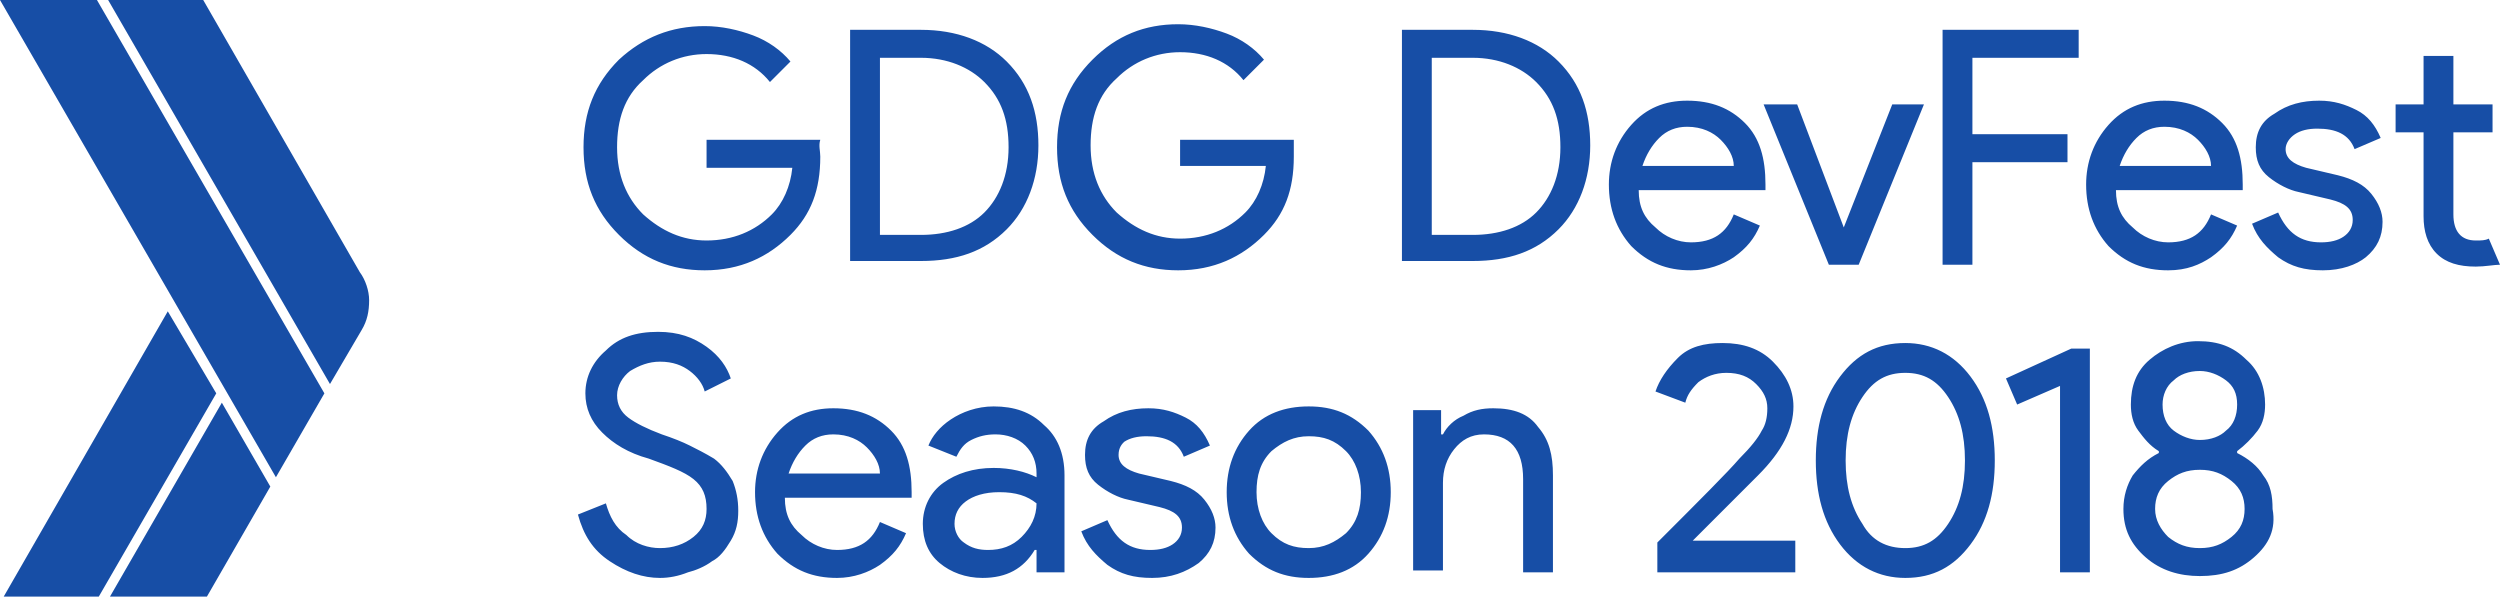
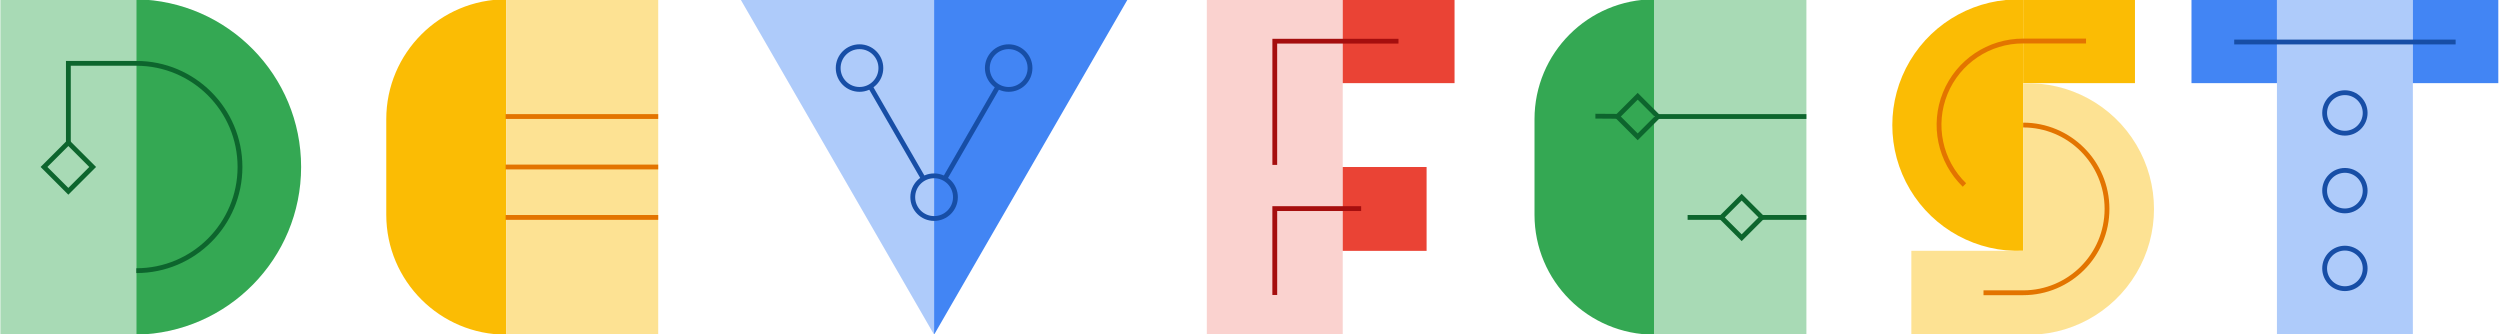
- <svg xmlns="http://www.w3.org/2000/svg" id="Layer_4" width="134.1" height="32">
-   <style>.st0{fill:#174EA6}</style>
-   <g id="XMLID_261_">
-     <path id="XMLID_259_" d="M5.2 0H0l14.8 25.6 2.6-4.5z" class="st0" />
-     <path id="XMLID_258_" d="M19.3 14.6L10.9 0H5.8l11.9 20.6 1.7-2.9c.3-.5.4-1 .4-1.6 0-.5-.2-1.1-.5-1.5z" class="st0" />
-     <path id="XMLID_257_" d="M9 16.7L.2 32h5.1l6.3-10.9z" class="st0" />
-     <path id="XMLID_256_" d="M11.9 21.6L5.9 32h5.2l3.4-5.9z" class="st0" />
-   </g>
-   <g id="XMLID_1_">
-     <path d="M44 8.4c0 1.8-.5 3.1-1.6 4.2-1.2 1.2-2.7 1.9-4.6 1.9-1.8 0-3.3-.6-4.6-1.9-1.3-1.3-1.9-2.8-1.9-4.7s.6-3.4 1.9-4.7C34.5 2 36 1.4 37.8 1.4c.9 0 1.8.2 2.6.5s1.5.8 2 1.4l-1.1 1.1c-.8-1-2-1.5-3.4-1.5-1.3 0-2.5.5-3.4 1.4-1 .9-1.4 2.1-1.4 3.6s.5 2.7 1.4 3.6c1 .9 2.1 1.4 3.4 1.4 1.4 0 2.6-.5 3.5-1.4.6-.6 1-1.5 1.1-2.5h-4.6V7.5H44c-.1.3 0 .6 0 .9zM45.6 14.2V1.6h3.8c1.9 0 3.5.6 4.6 1.7 1.2 1.2 1.7 2.7 1.7 4.5s-.6 3.4-1.7 4.5c-1.2 1.2-2.7 1.7-4.6 1.7h-3.8zm1.6-1.6h2.2c1.4 0 2.6-.4 3.4-1.2.8-.8 1.3-2 1.3-3.5s-.4-2.6-1.3-3.5c-.8-.8-2-1.3-3.4-1.3h-2.2v9.5zM69.4 8.4c0 1.8-.5 3.1-1.6 4.2-1.2 1.2-2.7 1.9-4.6 1.9-1.8 0-3.3-.6-4.6-1.9-1.3-1.3-1.9-2.8-1.9-4.7s.6-3.4 1.9-4.7c1.3-1.3 2.8-1.9 4.6-1.9.9 0 1.8.2 2.6.5s1.5.8 2 1.4l-1.1 1.1c-.8-1-2-1.5-3.4-1.5-1.3 0-2.5.5-3.4 1.4-1 .9-1.4 2.1-1.4 3.6s.5 2.7 1.4 3.6c1 .9 2.1 1.4 3.4 1.4 1.4 0 2.6-.5 3.5-1.4.6-.6 1-1.5 1.1-2.5h-4.6V7.5h6.1v.9zM75.2 14.2V1.6H79c1.9 0 3.5.6 4.6 1.7 1.2 1.2 1.7 2.7 1.7 4.5s-.6 3.4-1.7 4.5C82.4 13.5 80.9 14 79 14h-3.8zm1.6-1.6H79c1.4 0 2.6-.4 3.4-1.2.8-.8 1.3-2 1.3-3.5s-.4-2.6-1.3-3.5c-.8-.8-2-1.3-3.4-1.3h-2.2v9.5zM90.7 14.5c-1.3 0-2.3-.4-3.2-1.3-.8-.9-1.2-2-1.2-3.3 0-1.2.4-2.3 1.2-3.2.8-.9 1.8-1.3 3-1.3 1.3 0 2.3.4 3.1 1.2.8.8 1.1 1.9 1.1 3.3v.3h-6.8c0 .9.3 1.5.9 2 .5.5 1.2.8 1.9.8 1.2 0 1.9-.5 2.3-1.5l1.4.6c-.3.7-.7 1.2-1.4 1.7-.6.4-1.4.7-2.3.7zM93 8.9c0-.5-.3-1-.7-1.4-.4-.4-1-.7-1.8-.7-.6 0-1.1.2-1.5.6-.4.4-.7.9-.9 1.5H93zM98.1 14.2l-3.5-8.6h1.8l2.5 6.6 2.6-6.6h1.7l-3.5 8.6h-1.6zM105.8 14.2h-1.6V1.6h7.3v1.5h-5.7v4.1h5.1v1.5h-5.1v5.5zM116.3 14.5c-1.3 0-2.3-.4-3.2-1.3-.8-.9-1.2-2-1.2-3.3 0-1.2.4-2.3 1.2-3.2.8-.9 1.8-1.3 3-1.3 1.3 0 2.3.4 3.1 1.2.8.8 1.1 1.9 1.1 3.3v.3h-6.8c0 .9.3 1.5.9 2 .5.5 1.2.8 1.9.8 1.2 0 1.9-.5 2.3-1.5l1.4.6c-.3.7-.7 1.2-1.4 1.7-.6.4-1.3.7-2.3.7zm2.3-5.6c0-.5-.3-1-.7-1.4-.4-.4-1-.7-1.8-.7-.6 0-1.1.2-1.5.6-.4.4-.7.9-.9 1.5h4.9zM124.6 14.5c-1 0-1.7-.2-2.4-.7-.6-.5-1.1-1-1.4-1.8l1.4-.6c.5 1.1 1.2 1.6 2.3 1.6.5 0 .9-.1 1.2-.3.3-.2.5-.5.5-.9 0-.6-.4-.9-1.2-1.1l-1.7-.4c-.5-.1-1.1-.4-1.6-.8s-.7-.9-.7-1.6c0-.8.3-1.4 1-1.8.7-.5 1.5-.7 2.4-.7.8 0 1.4.2 2 .5.6.3 1 .8 1.3 1.5l-1.4.6c-.3-.8-1-1.1-2-1.1-.5 0-.9.1-1.2.3-.3.2-.5.5-.5.8 0 .5.4.8 1.1 1l1.7.4c.8.2 1.4.5 1.8 1 .4.5.6 1 .6 1.5 0 .8-.3 1.4-.9 1.9-.5.4-1.3.7-2.3.7zM132.8 14.3c-.9 0-1.6-.2-2.1-.7-.5-.5-.7-1.2-.7-2V7.1h-1.5V5.6h1.5V3h1.6v2.6h2.1v1.5h-2.1v4.4c0 .9.4 1.4 1.2 1.4.3 0 .5 0 .7-.1l.6 1.4c-.3 0-.8.1-1.3.1zM35.4 31c-.9 0-1.8-.3-2.7-.9-.9-.6-1.4-1.4-1.7-2.5l1.5-.6c.2.7.5 1.3 1.1 1.7.5.5 1.2.7 1.8.7.7 0 1.3-.2 1.8-.6.5-.4.7-.9.7-1.5 0-.7-.2-1.2-.7-1.6-.5-.4-1.3-.7-2.4-1.1-1.1-.3-1.9-.8-2.5-1.4-.6-.6-.9-1.3-.9-2.1 0-.9.4-1.7 1.1-2.3.7-.7 1.6-1 2.8-1 1.1 0 1.9.3 2.6.8.7.5 1.1 1.1 1.3 1.7l-1.4.7c-.1-.4-.4-.8-.8-1.1-.4-.3-.9-.5-1.6-.5-.6 0-1.1.2-1.6.5-.4.3-.7.8-.7 1.3s.2.9.6 1.2c.4.3 1 .6 1.8.9.6.2 1.1.4 1.5.6.4.2.8.4 1.3.7.4.3.7.7 1 1.2.2.5.3 1 .3 1.6 0 .6-.1 1.1-.4 1.6-.3.5-.6.9-1 1.1-.4.3-.9.5-1.3.6-.5.2-1 .3-1.5.3zM44.9 31c-1.3 0-2.3-.4-3.2-1.3-.8-.9-1.2-2-1.2-3.3 0-1.2.4-2.3 1.2-3.2.8-.9 1.8-1.3 3-1.3 1.3 0 2.3.4 3.1 1.2.8.8 1.1 1.9 1.1 3.3v.3h-6.8c0 .9.3 1.5.9 2 .5.5 1.2.8 1.9.8 1.2 0 1.9-.5 2.3-1.5l1.4.6c-.3.7-.7 1.2-1.4 1.7-.6.4-1.4.7-2.3.7zm2.3-5.6c0-.5-.3-1-.7-1.4-.4-.4-1-.7-1.8-.7-.6 0-1.1.2-1.5.6-.4.4-.7.9-.9 1.5h4.9zM52.7 31c-.9 0-1.7-.3-2.3-.8-.6-.5-.9-1.2-.9-2.1 0-.9.4-1.7 1.1-2.2.7-.5 1.6-.8 2.7-.8.9 0 1.7.2 2.3.5v-.2c0-.6-.2-1.1-.6-1.5-.4-.4-1-.6-1.6-.6-.5 0-.9.1-1.3.3-.4.2-.6.5-.8.9l-1.5-.6c.2-.5.6-1 1.2-1.4.6-.4 1.4-.7 2.3-.7 1.1 0 2 .3 2.7 1 .7.6 1.1 1.5 1.1 2.7v5.2h-1.5v-1.2h-.1c-.6 1-1.5 1.5-2.8 1.5zm.3-1.5c.7 0 1.3-.2 1.8-.7.5-.5.8-1.1.8-1.8-.5-.4-1.1-.6-2-.6-.8 0-1.4.2-1.8.5-.4.3-.6.7-.6 1.2 0 .4.2.8.5 1 .4.3.8.4 1.3.4zM61.8 31c-1 0-1.7-.2-2.4-.7-.6-.5-1.1-1-1.4-1.8l1.4-.6c.5 1.1 1.2 1.6 2.3 1.6.5 0 .9-.1 1.2-.3.3-.2.5-.5.5-.9 0-.6-.4-.9-1.2-1.1l-1.7-.4c-.5-.1-1.1-.4-1.6-.8s-.7-.9-.7-1.6c0-.8.3-1.4 1-1.8.7-.5 1.5-.7 2.4-.7.8 0 1.4.2 2 .5.6.3 1 .8 1.3 1.5l-1.4.6c-.3-.8-1-1.1-2-1.1-.5 0-.9.1-1.2.3-.1.1-.3.3-.3.7 0 .5.4.8 1.1 1l1.7.4c.8.2 1.4.5 1.8 1 .4.5.6 1 .6 1.5 0 .8-.3 1.4-.9 1.9-.7.5-1.5.8-2.5.8zM67 23.1c.8-.9 1.9-1.3 3.2-1.3 1.3 0 2.3.4 3.2 1.3.8.9 1.2 2 1.2 3.3 0 1.3-.4 2.4-1.2 3.3-.8.9-1.9 1.3-3.2 1.3-1.3 0-2.3-.4-3.2-1.3-.8-.9-1.2-2-1.2-3.3 0-1.3.4-2.4 1.2-3.3zm1.2 5.5c.6.6 1.2.8 2 .8s1.4-.3 2-.8c.6-.6.8-1.3.8-2.2 0-.9-.3-1.7-.8-2.2-.6-.6-1.2-.8-2-.8s-1.4.3-2 .8c-.6.6-.8 1.3-.8 2.2 0 .9.3 1.7.8 2.2zM77.3 22.1v1.2h.1c.2-.4.6-.8 1.1-1 .5-.3 1-.4 1.6-.4 1.1 0 1.9.3 2.4 1 .6.7.8 1.5.8 2.6v5.2h-1.6v-5c0-1.6-.7-2.4-2.1-2.4-.7 0-1.2.3-1.6.8-.4.5-.6 1.1-.6 1.8v4.7h-1.6V22h1.5zM96.5 30.7h-7.6v-1.6c2.3-2.3 3.8-3.8 4.4-4.5.6-.6 1-1.1 1.2-1.5.2-.3.3-.7.3-1.2s-.2-.9-.6-1.3c-.4-.4-.9-.6-1.6-.6-.6 0-1.1.2-1.5.5-.4.4-.6.7-.7 1.1l-1.6-.6c.2-.6.6-1.2 1.2-1.8.6-.6 1.4-.8 2.4-.8 1.1 0 2 .3 2.7 1 .7.7 1.1 1.5 1.1 2.4 0 1.2-.6 2.4-1.9 3.7L90.8 29h5.5v1.7zM105.7 29.2c-.9 1.2-2 1.8-3.5 1.8-1.4 0-2.6-.6-3.5-1.8-.9-1.2-1.3-2.7-1.3-4.5 0-1.8.4-3.3 1.3-4.5.9-1.2 2-1.8 3.5-1.8 1.4 0 2.6.6 3.5 1.8.9 1.2 1.3 2.7 1.3 4.5 0 1.8-.4 3.3-1.3 4.5zm-3.5.2c1 0 1.7-.4 2.3-1.3.6-.9.9-2 .9-3.4s-.3-2.5-.9-3.4c-.6-.9-1.3-1.3-2.3-1.3-1 0-1.7.4-2.3 1.3-.6.9-.9 2-.9 3.4s.3 2.5.9 3.4c.5.9 1.3 1.3 2.3 1.3zM112.1 30.7h-1.6v-10l-2.3 1-.6-1.4 3.5-1.6h1v12zM120.9 29.9c-.8.7-1.7 1-2.9 1-1.1 0-2.1-.3-2.9-1-.8-.7-1.2-1.5-1.2-2.6 0-.7.2-1.3.5-1.8.4-.5.8-.9 1.4-1.2v-.1c-.5-.3-.8-.7-1.1-1.1-.3-.4-.4-.9-.4-1.4 0-1 .3-1.8 1-2.4.7-.6 1.6-1 2.6-1 1.1 0 1.9.3 2.6 1 .7.6 1 1.5 1 2.4 0 .5-.1 1-.4 1.4-.3.4-.7.8-1.1 1.1v.1c.6.3 1.1.7 1.4 1.2.4.5.5 1.1.5 1.8.2 1.1-.2 1.9-1 2.6zm-4.6-1.1c.5.4 1 .6 1.7.6s1.2-.2 1.7-.6c.5-.4.7-.9.7-1.5s-.2-1.1-.7-1.5c-.5-.4-1-.6-1.7-.6s-1.2.2-1.7.6c-.5.4-.7.9-.7 1.5s.3 1.1.7 1.5zm.3-5.7c.4.3.9.5 1.4.5.6 0 1.1-.2 1.4-.5.4-.3.6-.8.6-1.4 0-.6-.2-1-.6-1.3-.4-.3-.9-.5-1.4-.5-.6 0-1.1.2-1.4.5-.4.3-.6.8-.6 1.3 0 .6.2 1.1.6 1.4z" class="st0" />
-   </g>
+ <svg xmlns="http://www.w3.org/2000/svg" id="Layer_1" data-name="Layer 1" viewBox="0 0 487.42 65.09">
+   <defs>
+     <style>.cls-1{fill:#fad2cf;}.cls-2{fill:#aecbfa;}.cls-3{fill:#a8dab5;}.cls-4{fill:#fbbc04;}.cls-5{fill:#fde293;}.cls-6{fill:#4285f4;}.cls-7{fill:#34a853;}.cls-10,.cls-11,.cls-12,.cls-13,.cls-8{fill:none;stroke-miterlimit:10;}.cls-8{stroke:#0d652d;}.cls-10,.cls-11,.cls-12,.cls-8{stroke-width:0.94px;}.cls-9{fill:#ea4335;}.cls-10{stroke:#e37400;}.cls-11{stroke:#174ea6;}.cls-12,.cls-13{stroke:#a50e0e;}.cls-13{stroke-width:0.93px;}</style>
+   </defs>
+   <rect class="cls-1" x="235.29" y="-0.14" width="26.5" height="65.39" />
+   <rect class="cls-2" x="443.93" y="-0.14" width="26.5" height="65.39" />
+   <rect class="cls-3" x="0.08" y="-0.14" width="26.5" height="65.39" />
+   <path class="cls-4" d="M98.7,65.25h0V-.14h0A23.39,23.39,0,0,0,75.31,23.24V41.87A23.39,23.39,0,0,0,98.7,65.25Z" />
+   <rect class="cls-5" x="98.7" y="-0.14" width="29.63" height="65.39" />
+   <polygon class="cls-2" points="144.37 -0.14 182.12 65.25 182.12 -0.14 144.37 -0.14" />
+   <polygon class="cls-6" points="219.87 -0.14 182.12 -0.14 182.12 65.25 182.12 65.25 219.87 -0.14" />
+   <path class="cls-7" d="M26.58-.14a32.7,32.7,0,0,1,0,65.39Z" />
+   <path class="cls-8" d="M26.58,52.77a20.21,20.21,0,0,0,0-40.42H13.33V27.82" />
+   <path class="cls-4" d="M394.45,48.9a24.52,24.52,0,1,1,0-49Z" />
+   <rect class="cls-9" x="261.79" y="-0.14" width="21.8" height="16.35" />
+   <rect class="cls-6" x="427.27" y="-0.14" width="16.66" height="16.35" />
+   <rect class="cls-6" x="470.43" y="-0.14" width="16.66" height="16.35" />
+   <rect class="cls-9" x="261.79" y="32.56" width="16.35" height="16.35" />
+   <rect class="cls-4" x="394.45" y="-0.14" width="21.8" height="16.35" />
+   <path class="cls-5" d="M394.45,16.21V48.9h-21.8V65.25h21.8a24.52,24.52,0,1,0,0-49Z" />
+   <path class="cls-10" d="M383,36.07A16.35,16.35,0,0,1,394.45,8h12.26" />
+   <line class="cls-11" x1="435.6" y1="8.19" x2="478.77" y2="8.19" />
+   <path class="cls-7" d="M322.56,65.25h0V-.14h0a23.38,23.38,0,0,0-23.38,23.38V41.87A23.38,23.38,0,0,0,322.56,65.25Z" />
+   <rect class="cls-3" x="322.56" y="-0.14" width="29.63" height="65.39" />
+   <line class="cls-8" x1="315.27" y1="22.68" x2="311.05" y2="22.65" />
+   <line class="cls-8" x1="352.19" y1="22.72" x2="323.17" y2="22.72" />
+   <line class="cls-8" x1="352.19" y1="42.39" x2="343.53" y2="42.39" />
+   <line class="cls-8" x1="335.62" y1="42.39" x2="329.03" y2="42.39" />
+   <circle class="cls-11" cx="182.12" cy="38.44" r="4.16" />
+   <circle class="cls-11" cx="196.66" cy="13.27" r="4.16" />
+   <line class="cls-11" x1="194.58" y1="16.86" x2="184.18" y2="34.89" />
+   <circle class="cls-11" cx="167.58" cy="13.27" r="4.16" />
+   <line class="cls-11" x1="169.66" y1="16.86" x2="180.07" y2="34.89" />
+   <rect class="cls-8" x="9.97" y="29.2" width="6.71" height="6.71" transform="translate(26.92 0.11) rotate(45)" />
+   <rect class="cls-8" x="336.78" y="39.6" width="5.59" height="5.59" transform="translate(129.43 -227.7) rotate(45)" />
+   <rect class="cls-8" x="316.5" y="19.93" width="5.59" height="5.59" transform="translate(109.59 -219.12) rotate(45)" />
+   <circle class="cls-11" cx="457.18" cy="22.02" r="3.95" />
+   <circle class="cls-11" cx="457.18" cy="37.17" r="3.95" />
+   <circle class="cls-11" cx="457.18" cy="52.33" r="3.95" />
+   <path class="cls-10" d="M386.72,57.08h7.73a16.35,16.35,0,0,0,0-32.7" />
+   <polyline class="cls-12" points="265.38 40.67 248.54 40.67 248.54 57.51" />
+   <polyline class="cls-13" points="272.66 8.03 248.54 8.03 248.54 32.15" />
+   <line class="cls-10" x1="128.33" y1="22.72" x2="98.58" y2="22.72" />
+   <line class="cls-10" x1="128.33" y1="32.56" x2="98.58" y2="32.56" />
+   <line class="cls-10" x1="128.33" y1="42.39" x2="98.58" y2="42.39" />
</svg>
